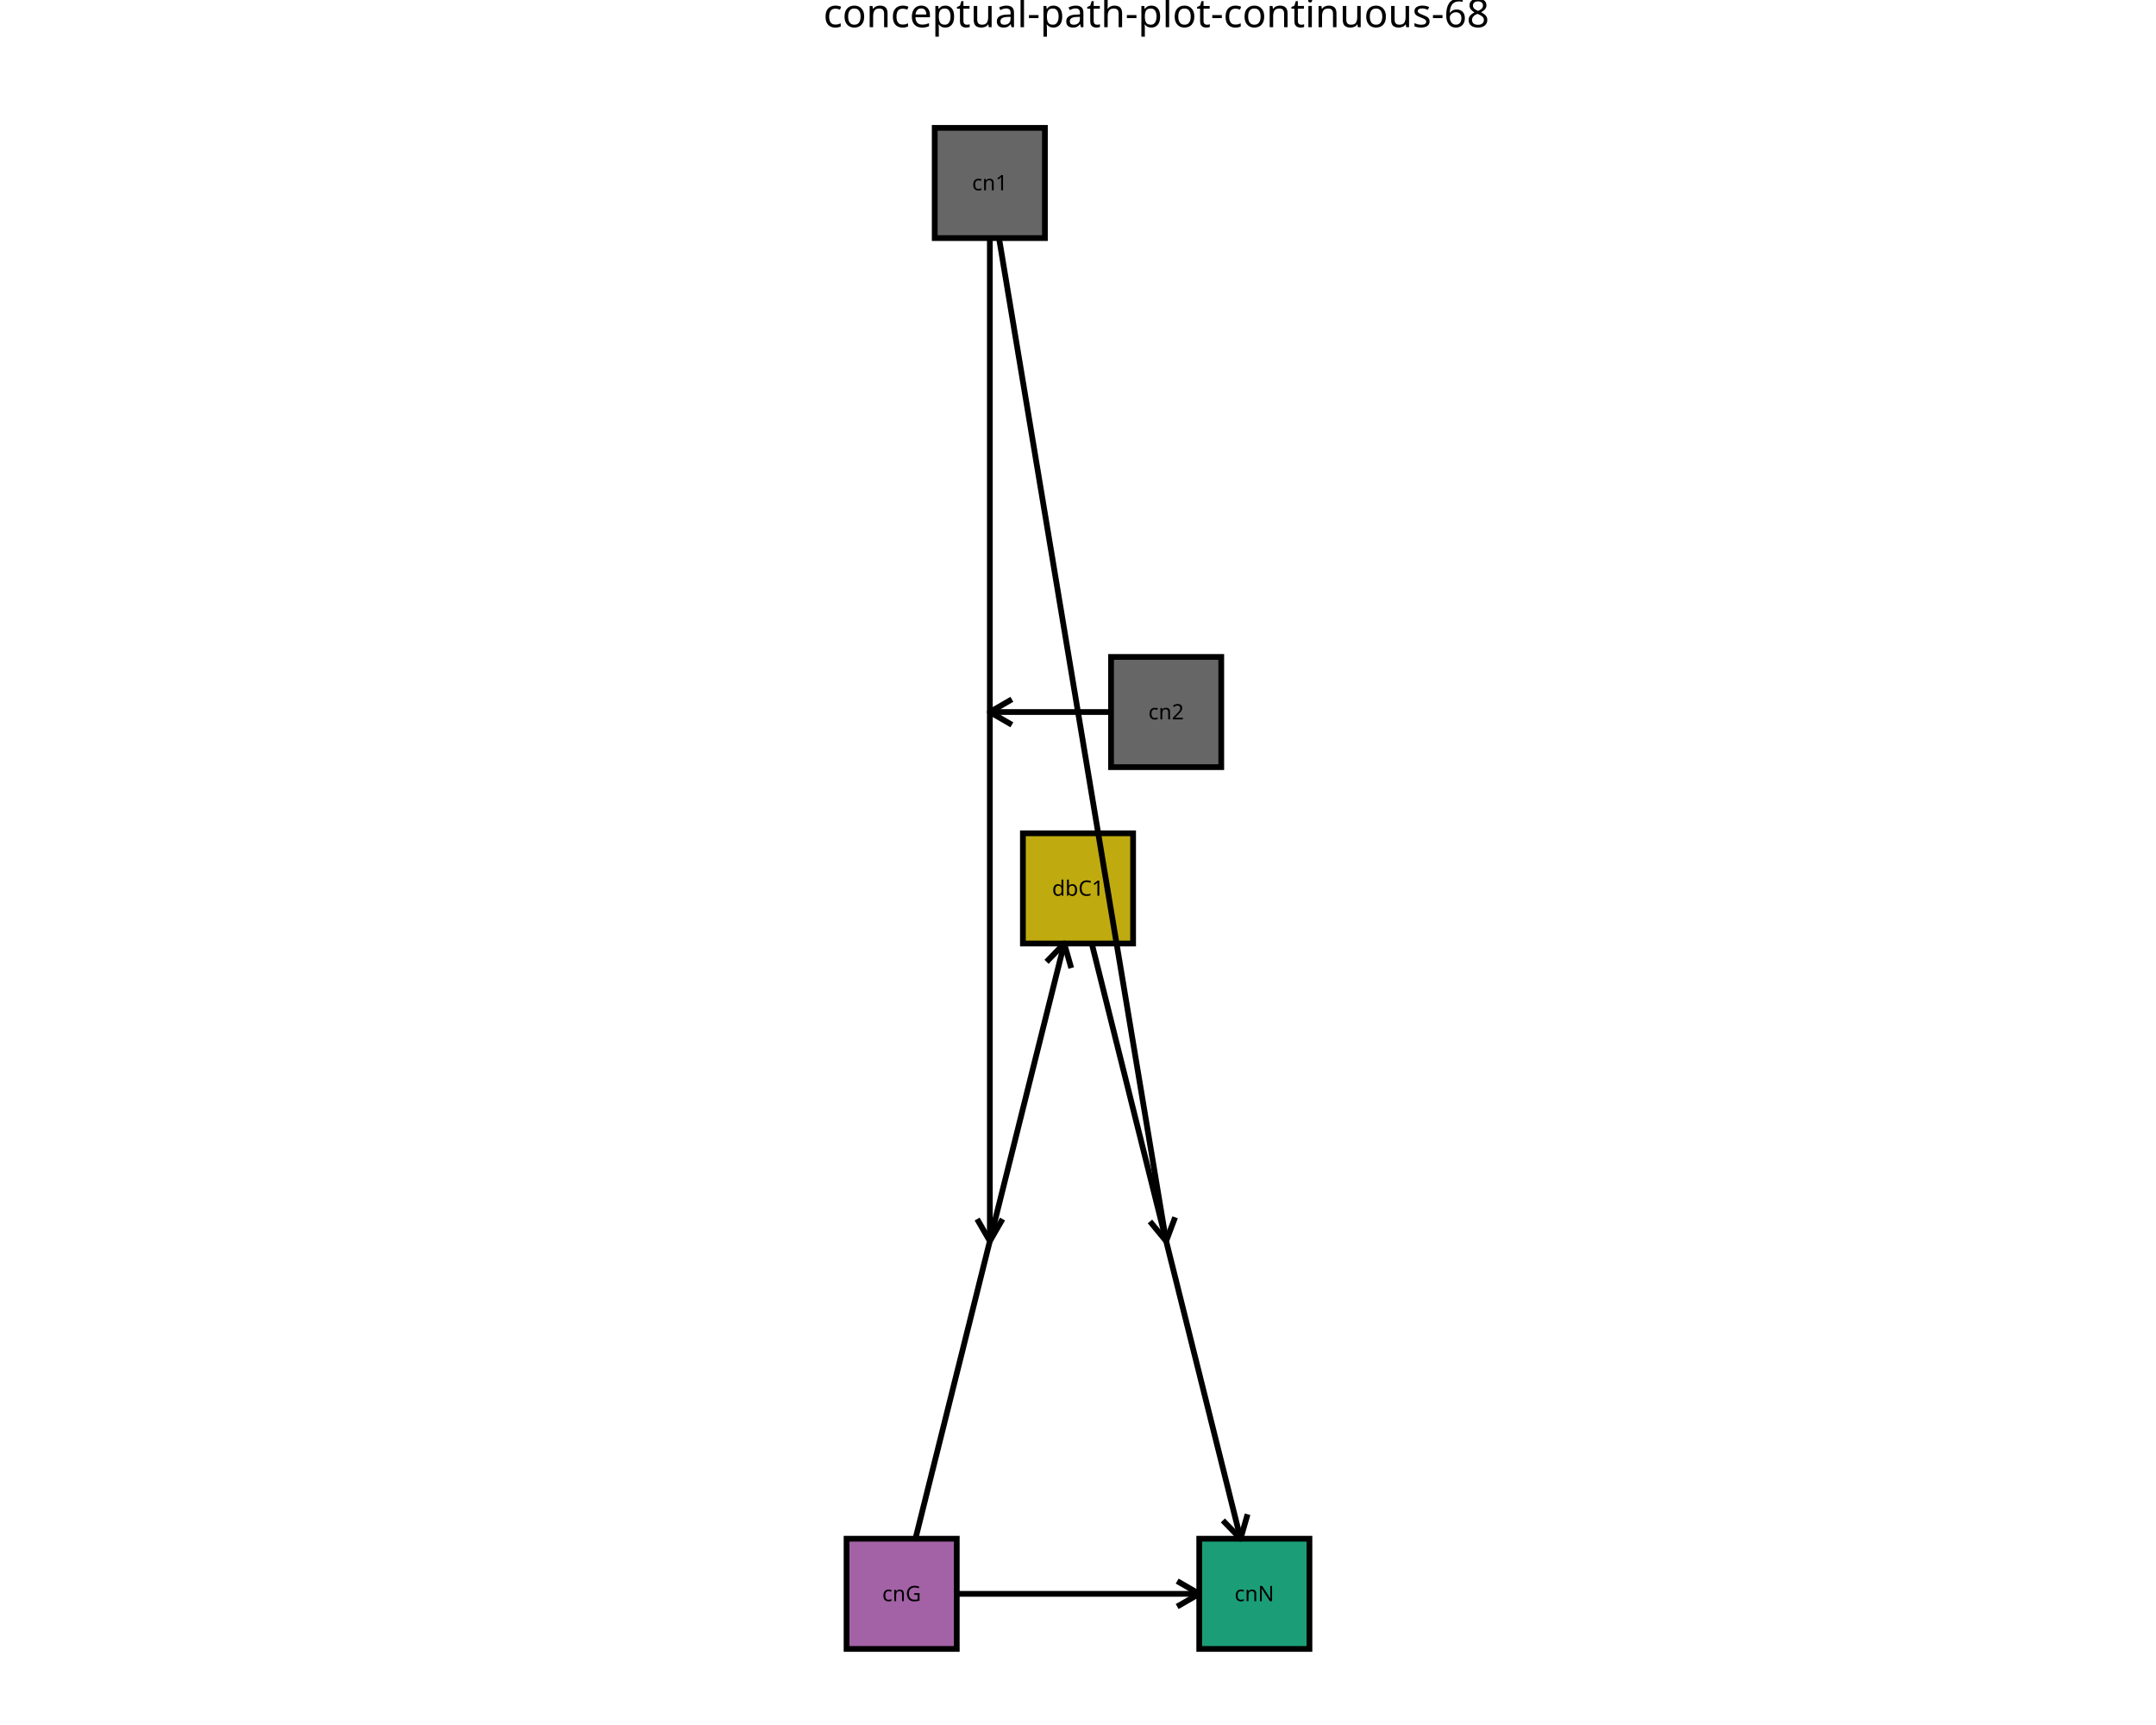
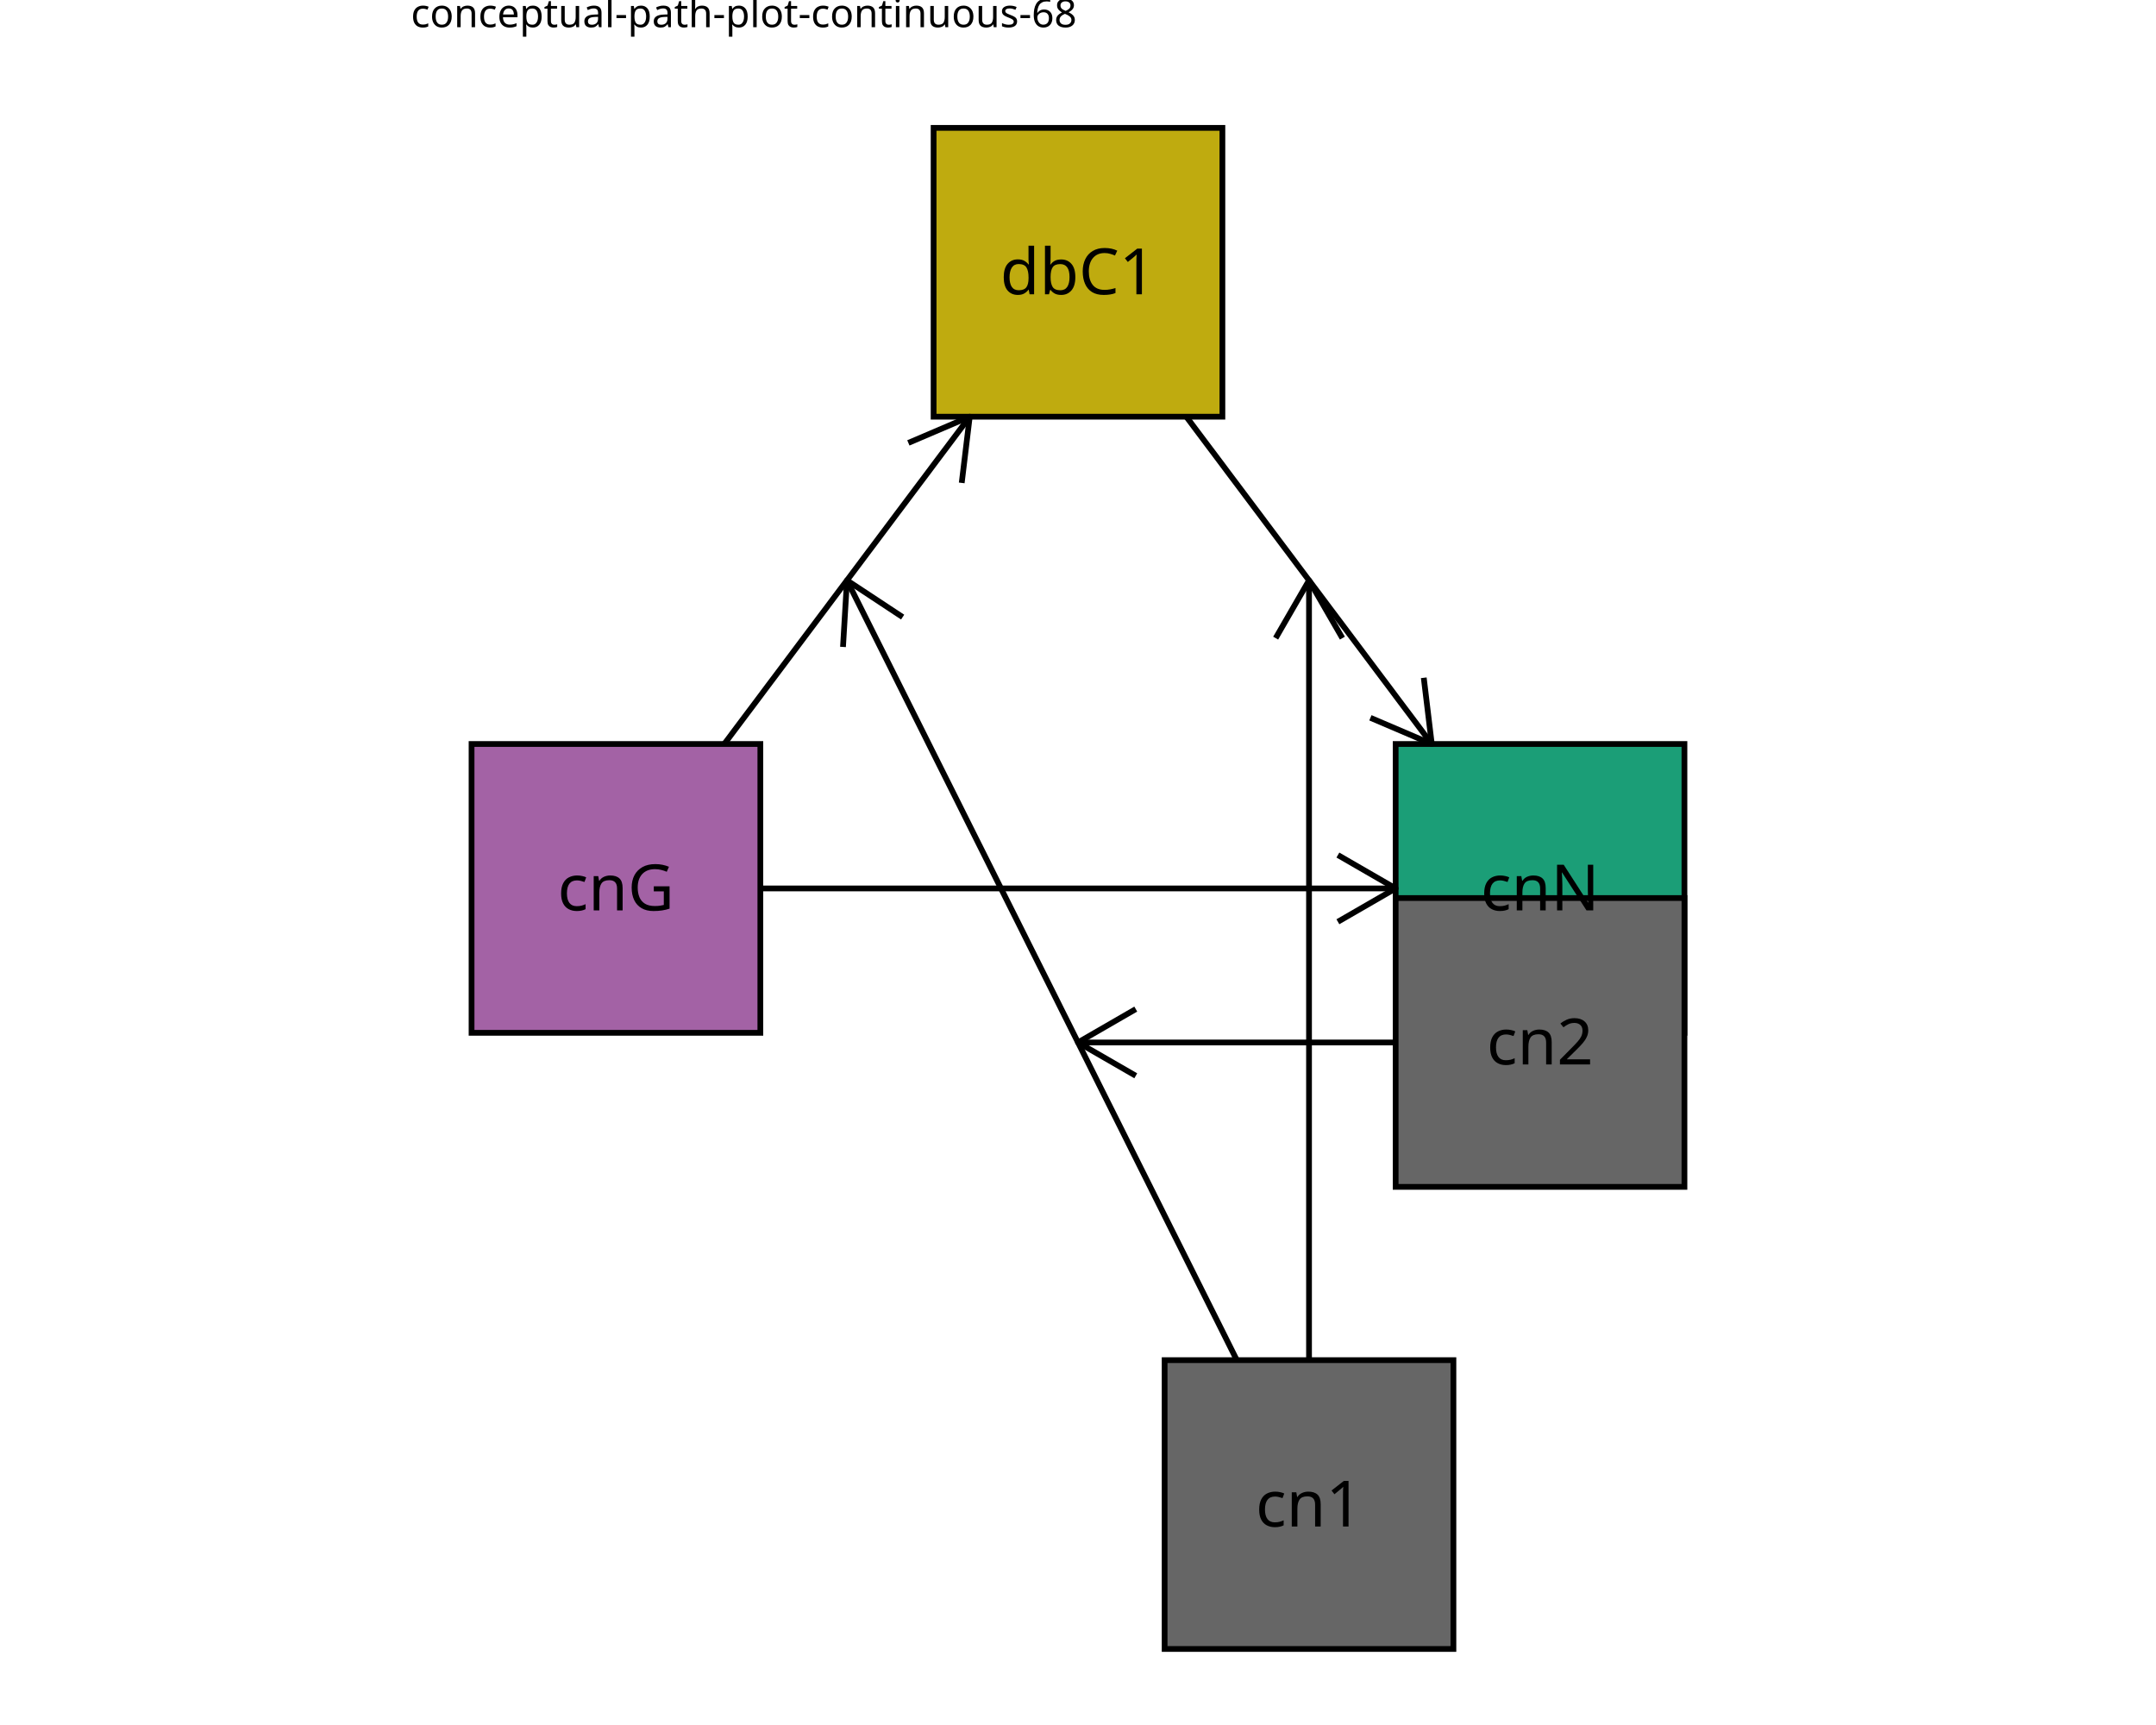
<svg xmlns="http://www.w3.org/2000/svg" class="svglite" data-engine-version="2.0" width="720.00pt" height="576.00pt" viewBox="0 0 720.00 576.00">
  <defs>
    <style type="text/css">
    .svglite line, .svglite polyline, .svglite polygon, .svglite path, .svglite rect, .svglite circle {
      fill: none;
      stroke: #000000;
      stroke-linecap: round;
      stroke-linejoin: round;
      stroke-miterlimit: 10.00;
    }
  </style>
  </defs>
  <rect width="100%" height="100%" style="stroke: none; fill: #FFFFFF;" />
  <defs>
    <clipPath id="cpMC4wMHw3MjAuMDB8MC4wMHw1NzYuMDA=">
      <rect x="0.00" y="0.00" width="720.00" height="576.00" />
    </clipPath>
  </defs>
  <g clip-path="url(#cpMC4wMHw3MjAuMDB8MC4wMHw1NzYuMDA=)">
</g>
  <defs>
-     <clipPath id="cpMjc0Ljk4fDQ0NS4wMnwwLjAwfDU3Ni4wMA==">
-       <rect x="274.98" y="0.00" width="170.04" height="576.00" />
+     <clipPath id="cpMTM3LjIzfDU4Mi43N3wwLjAwfDU3Ni4wMA==">
+       <rect x="137.23" y="0.00" width="445.54" height="576.00" />
    </clipPath>
  </defs>
-   <g clip-path="url(#cpMjc0Ljk4fDQ0NS4wMnwwLjAwfDU3Ni4wMA==)">
-     <rect x="274.98" y="0.00" width="170.04" height="576.00" style="stroke-width: 10.67; stroke: none;" />
+   <g clip-path="url(#cpMTM3LjIzfDU4Mi43N3wwLjAwfDU3Ni4wMA==)">
+     <rect x="137.23" y="0.00" width="445.54" height="576.00" style="stroke-width: 10.67; stroke: none;" />
  </g>
  <g clip-path="url(#cpMC4wMHw3MjAuMDB8MC4wMHw1NzYuMDA=)">
</g>
  <defs>
-     <clipPath id="cpMjc0Ljk4fDQ0NS4wMnwxNy4zMHw1NzYuMDA=">
-       <rect x="274.98" y="17.30" width="170.04" height="558.70" />
+     <clipPath id="cpMTM3LjIzfDU4Mi43N3wxNy4zMHw1NzYuMDA=">
+       <rect x="137.23" y="17.30" width="445.54" height="558.70" />
    </clipPath>
  </defs>
-   <g clip-path="url(#cpMjc0Ljk4fDQ0NS4wMnwxNy4zMHw1NzYuMDA=)">
-     <rect x="274.98" y="17.30" width="170.04" height="558.70" style="stroke-width: 10.67; stroke: none;" />
-     <rect x="282.71" y="513.80" width="36.80" height="36.80" style="stroke-width: 1.92; stroke-linecap: butt; stroke-linejoin: miter; fill: #A362A5;" />
-     <rect x="400.49" y="513.80" width="36.80" height="36.80" style="stroke-width: 1.92; stroke-linecap: butt; stroke-linejoin: miter; fill: #1B9E77;" />
-     <rect x="341.60" y="278.25" width="36.80" height="36.80" style="stroke-width: 1.92; stroke-linecap: butt; stroke-linejoin: miter; fill: #BFAB0F;" />
-     <rect x="312.15" y="42.70" width="36.80" height="36.80" style="stroke-width: 1.92; stroke-linecap: butt; stroke-linejoin: miter; fill: #666666;" />
-     <rect x="371.04" y="219.36" width="36.80" height="36.80" style="stroke-width: 1.92; stroke-linecap: butt; stroke-linejoin: miter; fill: #666666;" />
-     <rect x="371.04" y="396.02" width="36.80" height="36.80" style="stroke-width: 1.92; stroke: none; stroke-linecap: butt; stroke-linejoin: miter;" />
-     <rect x="312.15" y="396.02" width="36.80" height="36.80" style="stroke-width: 1.92; stroke: none; stroke-linecap: butt; stroke-linejoin: miter;" />
-     <rect x="312.15" y="219.36" width="36.80" height="36.80" style="stroke-width: 1.92; stroke: none; stroke-linecap: butt; stroke-linejoin: miter;" />
-     <polyline points="319.51,532.20 320.15,532.20 321.34,532.20 322.53,532.20 323.72,532.20 324.91,532.20 326.10,532.20 327.28,532.20 328.47,532.20 329.66,532.20 330.85,532.20 332.04,532.20 333.23,532.20 334.42,532.20 335.61,532.20 336.80,532.20 337.99,532.20 339.18,532.20 340.37,532.20 341.56,532.20 342.75,532.20 343.94,532.20 345.13,532.20 346.32,532.20 347.51,532.20 348.70,532.20 349.89,532.20 351.08,532.20 352.27,532.20 353.46,532.20 354.65,532.20 355.84,532.20 357.03,532.20 358.22,532.20 359.41,532.20 360.59,532.20 361.78,532.20 362.97,532.20 364.16,532.20 365.35,532.20 366.54,532.20 367.73,532.20 368.92,532.20 370.11,532.20 371.30,532.20 372.49,532.20 373.68,532.20 374.87,532.20 376.06,532.20 377.25,532.20 378.44,532.20 379.63,532.20 380.82,532.20 382.01,532.20 383.20,532.20 384.39,532.20 385.58,532.20 386.77,532.20 387.96,532.20 389.15,532.20 390.34,532.20 391.53,532.20 392.72,532.20 393.90,532.20 395.09,532.20 396.28,532.20 397.47,532.20 398.66,532.20 399.85,532.20 400.49,532.20 " style="stroke-width: 1.92; stroke-linecap: butt;" />
-     <polyline points="393.12,536.45 400.49,532.20 393.12,527.95 " style="stroke-width: 1.92; stroke-linecap: butt;" />
-     <polyline points="330.56,79.50 330.56,82.52 330.56,86.08 330.56,89.65 330.56,93.22 330.56,96.79 330.56,100.36 330.56,103.93 330.56,107.50 330.56,111.07 330.56,114.64 330.56,118.20 330.56,121.77 330.56,125.34 330.56,128.91 330.56,132.48 330.56,136.05 330.56,139.62 330.56,143.19 330.56,146.76 330.56,150.33 330.56,153.89 330.56,157.46 330.56,161.03 330.56,164.60 330.56,168.17 330.56,171.74 330.56,175.31 330.56,178.88 330.56,182.45 330.56,186.01 330.56,189.58 330.56,193.15 330.56,196.72 330.56,200.29 330.56,203.86 330.56,207.43 330.56,211.00 330.56,214.57 330.56,218.14 330.56,221.70 330.56,225.27 330.56,228.84 330.56,232.41 330.56,235.98 330.56,239.55 330.56,243.12 330.56,246.69 330.56,250.26 330.56,253.82 330.56,257.39 330.56,260.96 330.56,264.53 330.56,268.10 330.56,271.67 330.56,275.24 330.56,278.81 330.56,282.38 330.56,285.95 330.56,289.51 330.56,293.08 330.56,296.65 330.56,300.22 330.56,303.79 330.56,307.36 330.56,310.93 330.56,314.50 330.56,318.07 330.56,321.63 330.56,325.20 330.56,328.77 330.56,332.34 330.56,335.91 330.56,339.48 330.56,343.05 330.56,346.62 330.56,350.19 330.56,353.76 330.56,357.32 330.56,360.89 330.56,364.46 330.56,368.03 330.56,371.60 330.56,375.17 330.56,378.74 330.56,382.31 330.56,385.88 330.56,389.44 330.56,393.01 330.56,396.58 330.56,400.15 330.56,403.72 330.56,407.29 330.56,410.86 330.56,414.43 " style="stroke-width: 1.92; stroke-linecap: butt;" />
-     <polyline points="326.31,407.06 330.56,414.43 334.81,407.06 " style="stroke-width: 1.92; stroke-linecap: butt;" />
-     <polyline points="371.04,237.76 371.00,237.76 370.41,237.76 369.81,237.76 369.22,237.76 368.62,237.76 368.03,237.76 367.44,237.76 366.84,237.76 366.25,237.76 365.65,237.76 365.06,237.76 364.46,237.76 363.87,237.76 363.27,237.76 362.68,237.76 362.08,237.76 361.49,237.76 360.89,237.76 360.30,237.76 359.70,237.76 359.11,237.76 358.51,237.76 357.92,237.76 357.32,237.76 356.73,237.76 356.13,237.76 355.54,237.76 354.94,237.76 354.35,237.76 353.75,237.76 353.16,237.76 352.56,237.76 351.97,237.76 351.38,237.76 350.78,237.76 350.19,237.76 349.59,237.76 349.00,237.76 348.40,237.76 347.81,237.76 347.21,237.76 346.62,237.76 346.02,237.76 345.43,237.76 344.83,237.76 344.24,237.76 343.64,237.76 343.05,237.76 342.45,237.76 341.86,237.76 341.26,237.76 340.67,237.76 340.07,237.76 339.48,237.76 338.88,237.76 338.29,237.76 337.69,237.76 337.10,237.76 336.50,237.76 335.91,237.76 335.31,237.76 334.72,237.76 334.13,237.76 333.53,237.76 332.94,237.76 332.34,237.76 331.75,237.76 331.15,237.76 330.56,237.76 " style="stroke-width: 1.92; stroke-linecap: butt;" />
-     <polyline points="337.92,233.51 330.56,237.76 337.92,242.02 " style="stroke-width: 1.92; stroke-linecap: butt;" />
-     <polyline points="305.71,513.80 305.87,513.17 306.47,510.79 307.06,508.41 307.66,506.03 308.25,503.65 308.85,501.27 309.44,498.89 310.03,496.51 310.63,494.13 311.22,491.75 311.82,489.38 312.41,487.00 313.01,484.62 313.60,482.24 314.20,479.86 314.79,477.48 315.39,475.10 315.98,472.72 316.58,470.34 317.17,467.96 317.77,465.58 318.36,463.20 318.96,460.82 319.55,458.44 320.15,456.06 320.74,453.69 321.34,451.31 321.93,448.93 322.53,446.55 323.12,444.17 323.72,441.79 324.31,439.41 324.91,437.03 325.50,434.65 326.10,432.27 326.69,429.89 327.28,427.51 327.88,425.13 328.47,422.75 329.07,420.38 329.66,418.00 330.26,415.62 330.85,413.24 331.45,410.86 332.04,408.48 332.64,406.10 333.23,403.72 333.83,401.34 334.42,398.96 335.02,396.58 335.61,394.20 336.21,391.82 336.80,389.44 337.40,387.07 337.99,384.69 338.59,382.31 339.18,379.93 339.78,377.55 340.37,375.17 340.97,372.79 341.56,370.41 342.16,368.03 342.75,365.65 343.34,363.27 343.94,360.89 344.53,358.51 345.13,356.13 345.72,353.76 346.32,351.38 346.91,349.00 347.51,346.62 348.10,344.24 348.70,341.86 349.29,339.48 349.89,337.10 350.48,334.72 351.08,332.34 351.67,329.96 352.27,327.58 352.86,325.20 353.46,322.82 354.05,320.44 354.65,318.07 355.24,315.69 355.40,315.05 " style="stroke-width: 1.92; stroke-linecap: butt;" />
-     <polyline points="357.74,323.23 355.40,315.05 349.49,321.17 " style="stroke-width: 1.92; stroke-linecap: butt;" />
-     <polyline points="364.60,315.05 364.76,315.69 365.35,318.07 365.95,320.44 366.54,322.82 367.14,325.20 367.73,327.58 368.33,329.96 368.92,332.34 369.52,334.72 370.11,337.10 370.71,339.48 371.30,341.86 371.90,344.24 372.49,346.62 373.09,349.00 373.68,351.38 374.28,353.76 374.87,356.13 375.47,358.51 376.06,360.89 376.66,363.27 377.25,365.65 377.84,368.03 378.44,370.41 379.03,372.79 379.63,375.17 380.22,377.55 380.82,379.93 381.41,382.31 382.01,384.69 382.60,387.07 383.20,389.44 383.79,391.82 384.39,394.20 384.98,396.58 385.58,398.96 386.17,401.34 386.77,403.72 387.36,406.10 387.96,408.48 388.55,410.86 389.15,413.24 389.74,415.62 390.34,418.00 390.93,420.38 391.53,422.75 392.12,425.13 392.72,427.51 393.31,429.89 393.90,432.27 394.50,434.65 395.09,437.03 395.69,439.41 396.28,441.79 396.88,444.17 397.47,446.55 398.07,448.93 398.66,451.31 399.26,453.69 399.85,456.06 400.45,458.44 401.04,460.82 401.64,463.20 402.23,465.58 402.83,467.96 403.42,470.34 404.02,472.72 404.61,475.10 405.21,477.48 405.80,479.86 406.40,482.24 406.99,484.62 407.59,487.00 408.18,489.38 408.78,491.75 409.37,494.13 409.97,496.51 410.56,498.89 411.15,501.27 411.75,503.65 412.34,506.03 412.94,508.41 413.53,510.79 414.13,513.17 414.29,513.80 " style="stroke-width: 1.92; stroke-linecap: butt;" />
-     <polyline points="408.38,507.69 414.29,513.80 416.63,505.63 " style="stroke-width: 1.92; stroke-linecap: butt;" />
-     <polyline points="333.62,79.50 334.13,82.52 334.72,86.08 335.31,89.65 335.91,93.22 336.50,96.79 337.10,100.36 337.69,103.93 338.29,107.50 338.88,111.07 339.48,114.64 340.07,118.20 340.67,121.77 341.26,125.34 341.86,128.91 342.45,132.48 343.05,136.05 343.64,139.62 344.24,143.19 344.83,146.76 345.43,150.33 346.02,153.89 346.62,157.46 347.21,161.03 347.81,164.60 348.40,168.17 349.00,171.74 349.59,175.31 350.19,178.88 350.78,182.45 351.38,186.01 351.97,189.58 352.56,193.15 353.16,196.72 353.75,200.29 354.35,203.86 354.94,207.43 355.54,211.00 356.13,214.57 356.73,218.14 357.32,221.70 357.92,225.27 358.51,228.84 359.11,232.41 359.70,235.98 360.30,239.55 360.89,243.12 361.49,246.69 362.08,250.26 362.68,253.82 363.27,257.39 363.87,260.96 364.46,264.53 365.06,268.10 365.65,271.67 366.25,275.24 366.84,278.81 367.44,282.38 368.03,285.95 368.62,289.51 369.22,293.08 369.81,296.65 370.41,300.22 371.00,303.79 371.60,307.36 372.19,310.93 372.79,314.50 373.38,318.07 373.98,321.63 374.57,325.20 375.17,328.77 375.76,332.34 376.36,335.91 376.95,339.48 377.55,343.05 378.14,346.62 378.74,350.19 379.33,353.76 379.93,357.32 380.52,360.89 381.12,364.46 381.71,368.03 382.31,371.60 382.90,375.17 383.50,378.74 384.09,382.31 384.69,385.88 385.28,389.44 385.87,393.01 386.47,396.58 387.06,400.15 387.66,403.72 388.25,407.29 388.85,410.86 389.44,414.43 " style="stroke-width: 1.92; stroke-linecap: butt;" />
-     <polyline points="384.04,407.86 389.44,414.43 392.43,406.47 " style="stroke-width: 1.92; stroke-linecap: butt;" />
-     <text x="301.11" y="534.65" text-anchor="middle" style="font-size: 7.11px; font-family: sans;" textLength="13.05px" lengthAdjust="spacingAndGlyphs">cnG</text>
-     <text x="418.89" y="534.65" text-anchor="middle" style="font-size: 7.11px; font-family: sans;" textLength="12.65px" lengthAdjust="spacingAndGlyphs">cnN</text>
-     <text x="360.00" y="299.10" text-anchor="middle" style="font-size: 7.11px; font-family: sans;" textLength="17.01px" lengthAdjust="spacingAndGlyphs">dbC1</text>
-     <text x="330.56" y="63.55" text-anchor="middle" style="font-size: 7.11px; font-family: sans;" textLength="11.47px" lengthAdjust="spacingAndGlyphs">cn1</text>
-     <text x="389.44" y="240.21" text-anchor="middle" style="font-size: 7.11px; font-family: sans;" textLength="11.47px" lengthAdjust="spacingAndGlyphs">cn2</text>
+   <g clip-path="url(#cpMTM3LjIzfDU4Mi43N3wxNy4zMHw1NzYuMDA=)">
+     <rect x="137.23" y="17.30" width="445.54" height="558.70" style="stroke-width: 10.67; stroke: none;" />
+     <rect x="157.48" y="248.43" width="96.44" height="96.44" style="stroke-width: 1.92; stroke-linecap: butt; stroke-linejoin: miter; fill: #A362A5;" />
+     <rect x="466.08" y="248.43" width="96.44" height="96.44" style="stroke-width: 1.92; stroke-linecap: butt; stroke-linejoin: miter; fill: #1B9E77;" />
+     <rect x="311.78" y="42.70" width="96.44" height="96.44" style="stroke-width: 1.92; stroke-linecap: butt; stroke-linejoin: miter; fill: #BFAB0F;" />
+     <rect x="388.93" y="454.17" width="96.44" height="96.44" style="stroke-width: 1.92; stroke-linecap: butt; stroke-linejoin: miter; fill: #666666;" />
+     <rect x="466.08" y="299.87" width="96.44" height="96.44" style="stroke-width: 1.92; stroke-linecap: butt; stroke-linejoin: miter; fill: #666666;" />
+     <rect x="388.93" y="145.57" width="96.44" height="96.44" style="stroke-width: 1.92; stroke: none; stroke-linecap: butt; stroke-linejoin: miter;" />
+     <rect x="234.63" y="145.57" width="96.44" height="96.44" style="stroke-width: 1.92; stroke: none; stroke-linecap: butt; stroke-linejoin: miter;" />
+     <rect x="311.78" y="299.87" width="96.44" height="96.44" style="stroke-width: 1.92; stroke: none; stroke-linecap: butt; stroke-linejoin: miter;" />
+     <polyline points="253.92,296.65 255.57,296.65 258.69,296.65 261.81,296.65 264.93,296.65 268.04,296.65 271.16,296.65 274.28,296.65 277.39,296.65 280.51,296.65 283.63,296.65 286.75,296.65 289.86,296.65 292.98,296.65 296.10,296.65 299.21,296.65 302.33,296.65 305.45,296.65 308.57,296.65 311.68,296.65 314.80,296.65 317.92,296.65 321.04,296.65 324.15,296.65 327.27,296.65 330.39,296.65 333.50,296.65 336.62,296.65 339.74,296.65 342.86,296.65 345.97,296.65 349.09,296.65 352.21,296.65 355.32,296.65 358.44,296.65 361.56,296.65 364.68,296.65 367.79,296.65 370.91,296.65 374.03,296.65 377.14,296.65 380.26,296.65 383.38,296.65 386.50,296.65 389.61,296.65 392.73,296.65 395.85,296.65 398.96,296.65 402.08,296.65 405.20,296.65 408.32,296.65 411.43,296.65 414.55,296.65 417.67,296.65 420.79,296.65 423.90,296.65 427.02,296.65 430.14,296.65 433.25,296.65 436.37,296.65 439.49,296.65 442.61,296.65 445.72,296.65 448.84,296.65 451.96,296.65 455.07,296.65 458.19,296.65 461.31,296.65 464.43,296.65 466.08,296.65 " style="stroke-width: 1.92; stroke-linecap: butt;" />
+     <polyline points="446.79,307.79 466.08,296.65 446.79,285.51 " style="stroke-width: 1.92; stroke-linecap: butt;" />
+     <polyline points="413.04,454.17 412.21,452.51 410.65,449.39 409.10,446.28 407.54,443.16 405.98,440.04 404.42,436.93 402.86,433.81 401.30,430.69 399.74,427.57 398.19,424.46 396.63,421.34 395.07,418.22 393.51,415.10 391.95,411.99 390.39,408.87 388.83,405.75 387.28,402.64 385.72,399.52 384.16,396.40 382.60,393.28 381.04,390.17 379.48,387.05 377.92,383.93 376.37,380.82 374.81,377.70 373.25,374.58 371.69,371.46 370.13,368.35 368.57,365.23 367.01,362.11 365.46,359.00 363.90,355.88 362.34,352.76 360.78,349.64 359.22,346.53 357.66,343.41 356.10,340.29 354.54,337.18 352.99,334.06 351.43,330.94 349.87,327.82 348.31,324.71 346.75,321.59 345.19,318.47 343.63,315.36 342.08,312.24 340.52,309.12 338.96,306.00 337.40,302.89 335.84,299.77 334.28,296.65 332.72,293.53 331.17,290.42 329.61,287.30 328.05,284.18 326.49,281.07 324.93,277.95 323.37,274.83 321.81,271.71 320.26,268.60 318.70,265.48 317.14,262.36 315.58,259.25 314.02,256.13 312.46,253.01 310.90,249.89 309.35,246.78 307.79,243.66 306.23,240.54 304.67,237.43 303.11,234.31 301.55,231.19 299.99,228.07 298.44,224.96 296.88,221.84 295.32,218.72 293.76,215.61 292.20,212.49 290.64,209.37 289.08,206.25 287.53,203.14 285.97,200.02 284.41,196.90 282.85,193.79 " style="stroke-width: 1.92; stroke-linecap: butt;" />
+     <polyline points="301.44,206.06 282.85,193.79 281.52,216.02 " style="stroke-width: 1.92; stroke-linecap: butt;" />
+     <polyline points="466.08,348.09 465.98,348.09 464.43,348.09 462.87,348.09 461.31,348.09 459.75,348.09 458.19,348.09 456.63,348.09 455.07,348.09 453.52,348.09 451.96,348.09 450.40,348.09 448.84,348.09 447.28,348.09 445.72,348.09 444.16,348.09 442.61,348.09 441.05,348.09 439.49,348.09 437.93,348.09 436.37,348.09 434.81,348.09 433.25,348.09 431.70,348.09 430.14,348.09 428.58,348.09 427.02,348.09 425.46,348.09 423.90,348.09 422.34,348.09 420.79,348.09 419.23,348.09 417.67,348.09 416.11,348.09 414.55,348.09 412.99,348.09 411.43,348.09 409.87,348.09 408.32,348.09 406.76,348.09 405.20,348.09 403.64,348.09 402.08,348.09 400.52,348.09 398.96,348.09 397.41,348.09 395.85,348.09 394.29,348.09 392.73,348.09 391.17,348.09 389.61,348.09 388.05,348.09 386.50,348.09 384.94,348.09 383.38,348.09 381.82,348.09 380.26,348.09 378.70,348.09 377.14,348.09 375.59,348.09 374.03,348.09 372.47,348.09 370.91,348.09 369.35,348.09 367.79,348.09 366.23,348.09 364.68,348.09 363.12,348.09 361.56,348.09 360.00,348.09 " style="stroke-width: 1.92; stroke-linecap: butt;" />
+     <polyline points="379.29,336.95 360.00,348.09 379.29,359.22 " style="stroke-width: 1.92; stroke-linecap: butt;" />
+     <polyline points="241.86,248.43 243.11,246.78 244.66,244.70 246.22,242.62 247.78,240.54 249.34,238.46 250.90,236.39 252.46,234.31 254.02,232.23 255.57,230.15 257.13,228.07 258.69,226.00 260.25,223.92 261.81,221.84 263.37,219.76 264.93,217.68 266.48,215.61 268.04,213.53 269.60,211.45 271.16,209.37 272.72,207.29 274.28,205.21 275.84,203.14 277.39,201.06 278.95,198.98 280.51,196.90 282.07,194.82 283.63,192.75 285.19,190.67 286.75,188.59 288.30,186.51 289.86,184.43 291.42,182.36 292.98,180.28 294.54,178.20 296.10,176.12 297.66,174.04 299.21,171.96 300.77,169.89 302.33,167.81 303.89,165.73 305.45,163.65 307.01,161.57 308.57,159.50 310.13,157.42 311.68,155.34 313.24,153.26 314.80,151.18 316.36,149.11 317.92,147.03 319.48,144.95 321.04,142.87 322.59,140.79 323.84,139.14 " style="stroke-width: 1.92; stroke-linecap: butt;" />
+     <polyline points="321.17,161.25 323.84,139.14 303.35,147.89 " style="stroke-width: 1.92; stroke-linecap: butt;" />
+     <polyline points="396.16,139.14 397.41,140.79 398.96,142.87 400.52,144.95 402.08,147.03 403.64,149.11 405.20,151.18 406.76,153.26 408.32,155.34 409.87,157.42 411.43,159.50 412.99,161.57 414.55,163.65 416.11,165.73 417.67,167.81 419.23,169.89 420.79,171.96 422.34,174.04 423.90,176.12 425.46,178.20 427.02,180.28 428.58,182.36 430.14,184.43 431.70,186.51 433.25,188.59 434.81,190.67 436.37,192.75 437.93,194.82 439.49,196.90 441.05,198.98 442.61,201.06 444.16,203.14 445.72,205.21 447.28,207.29 448.84,209.37 450.40,211.45 451.96,213.53 453.52,215.61 455.07,217.68 456.63,219.76 458.19,221.84 459.75,223.92 461.31,226.00 462.87,228.07 464.43,230.15 465.98,232.23 467.54,234.31 469.10,236.39 470.66,238.46 472.22,240.54 473.78,242.62 475.34,244.70 476.89,246.78 478.14,248.43 " style="stroke-width: 1.92; stroke-linecap: butt;" />
+     <polyline points="457.65,239.68 478.14,248.43 475.47,226.32 " style="stroke-width: 1.92; stroke-linecap: butt;" />
+     <polyline points="437.15,454.17 437.15,452.51 437.15,449.39 437.15,446.28 437.15,443.16 437.15,440.04 437.15,436.93 437.15,433.81 437.15,430.69 437.15,427.57 437.15,424.46 437.15,421.34 437.15,418.22 437.15,415.10 437.15,411.99 437.15,408.87 437.15,405.75 437.15,402.64 437.15,399.52 437.15,396.40 437.15,393.28 437.15,390.17 437.15,387.05 437.15,383.93 437.15,380.82 437.15,377.70 437.15,374.58 437.15,371.46 437.15,368.35 437.15,365.23 437.15,362.11 437.15,359.00 437.15,355.88 437.15,352.76 437.15,349.64 437.15,346.53 437.15,343.41 437.15,340.29 437.15,337.18 437.15,334.06 437.15,330.94 437.15,327.82 437.15,324.71 437.15,321.59 437.15,318.47 437.15,315.36 437.15,312.24 437.15,309.12 437.15,306.00 437.15,302.89 437.15,299.77 437.15,296.65 437.15,293.53 437.15,290.42 437.15,287.30 437.15,284.18 437.15,281.07 437.15,277.95 437.15,274.83 437.15,271.71 437.15,268.60 437.15,265.48 437.15,262.36 437.15,259.25 437.15,256.13 437.15,253.01 437.15,249.89 437.15,246.78 437.15,243.66 437.15,240.54 437.15,237.43 437.15,234.31 437.15,231.19 437.15,228.07 437.15,224.96 437.15,221.84 437.15,218.72 437.15,215.61 437.15,212.49 437.15,209.37 437.15,206.25 437.15,203.14 437.15,200.02 437.15,196.90 437.15,193.79 " style="stroke-width: 1.92; stroke-linecap: butt;" />
+     <polyline points="448.29,213.08 437.15,193.79 426.01,213.08 " style="stroke-width: 1.92; stroke-linecap: butt;" />
+     <text x="205.70" y="303.99" text-anchor="middle" style="font-size: 21.34px; font-family: sans;" textLength="39.15px" lengthAdjust="spacingAndGlyphs">cnG</text>
+     <text x="514.30" y="303.99" text-anchor="middle" style="font-size: 21.34px; font-family: sans;" textLength="37.96px" lengthAdjust="spacingAndGlyphs">cnN</text>
+     <text x="360.00" y="98.26" text-anchor="middle" style="font-size: 21.34px; font-family: sans;" textLength="51.02px" lengthAdjust="spacingAndGlyphs">dbC1</text>
+     <text x="437.15" y="509.73" text-anchor="middle" style="font-size: 21.34px; font-family: sans;" textLength="34.42px" lengthAdjust="spacingAndGlyphs">cn1</text>
+     <text x="514.30" y="355.43" text-anchor="middle" style="font-size: 21.34px; font-family: sans;" textLength="34.42px" lengthAdjust="spacingAndGlyphs">cn2</text>
  </g>
  <g clip-path="url(#cpMC4wMHw3MjAuMDB8MC4wMHw1NzYuMDA=)">
-     <text x="274.98" y="9.08" style="font-size: 13.20px; font-family: sans;" textLength="206.96px" lengthAdjust="spacingAndGlyphs">conceptual-path-plot-continuous-68</text>
+     <text x="137.23" y="9.08" style="font-size: 13.20px; font-family: sans;" textLength="206.96px" lengthAdjust="spacingAndGlyphs">conceptual-path-plot-continuous-68</text>
  </g>
</svg>
